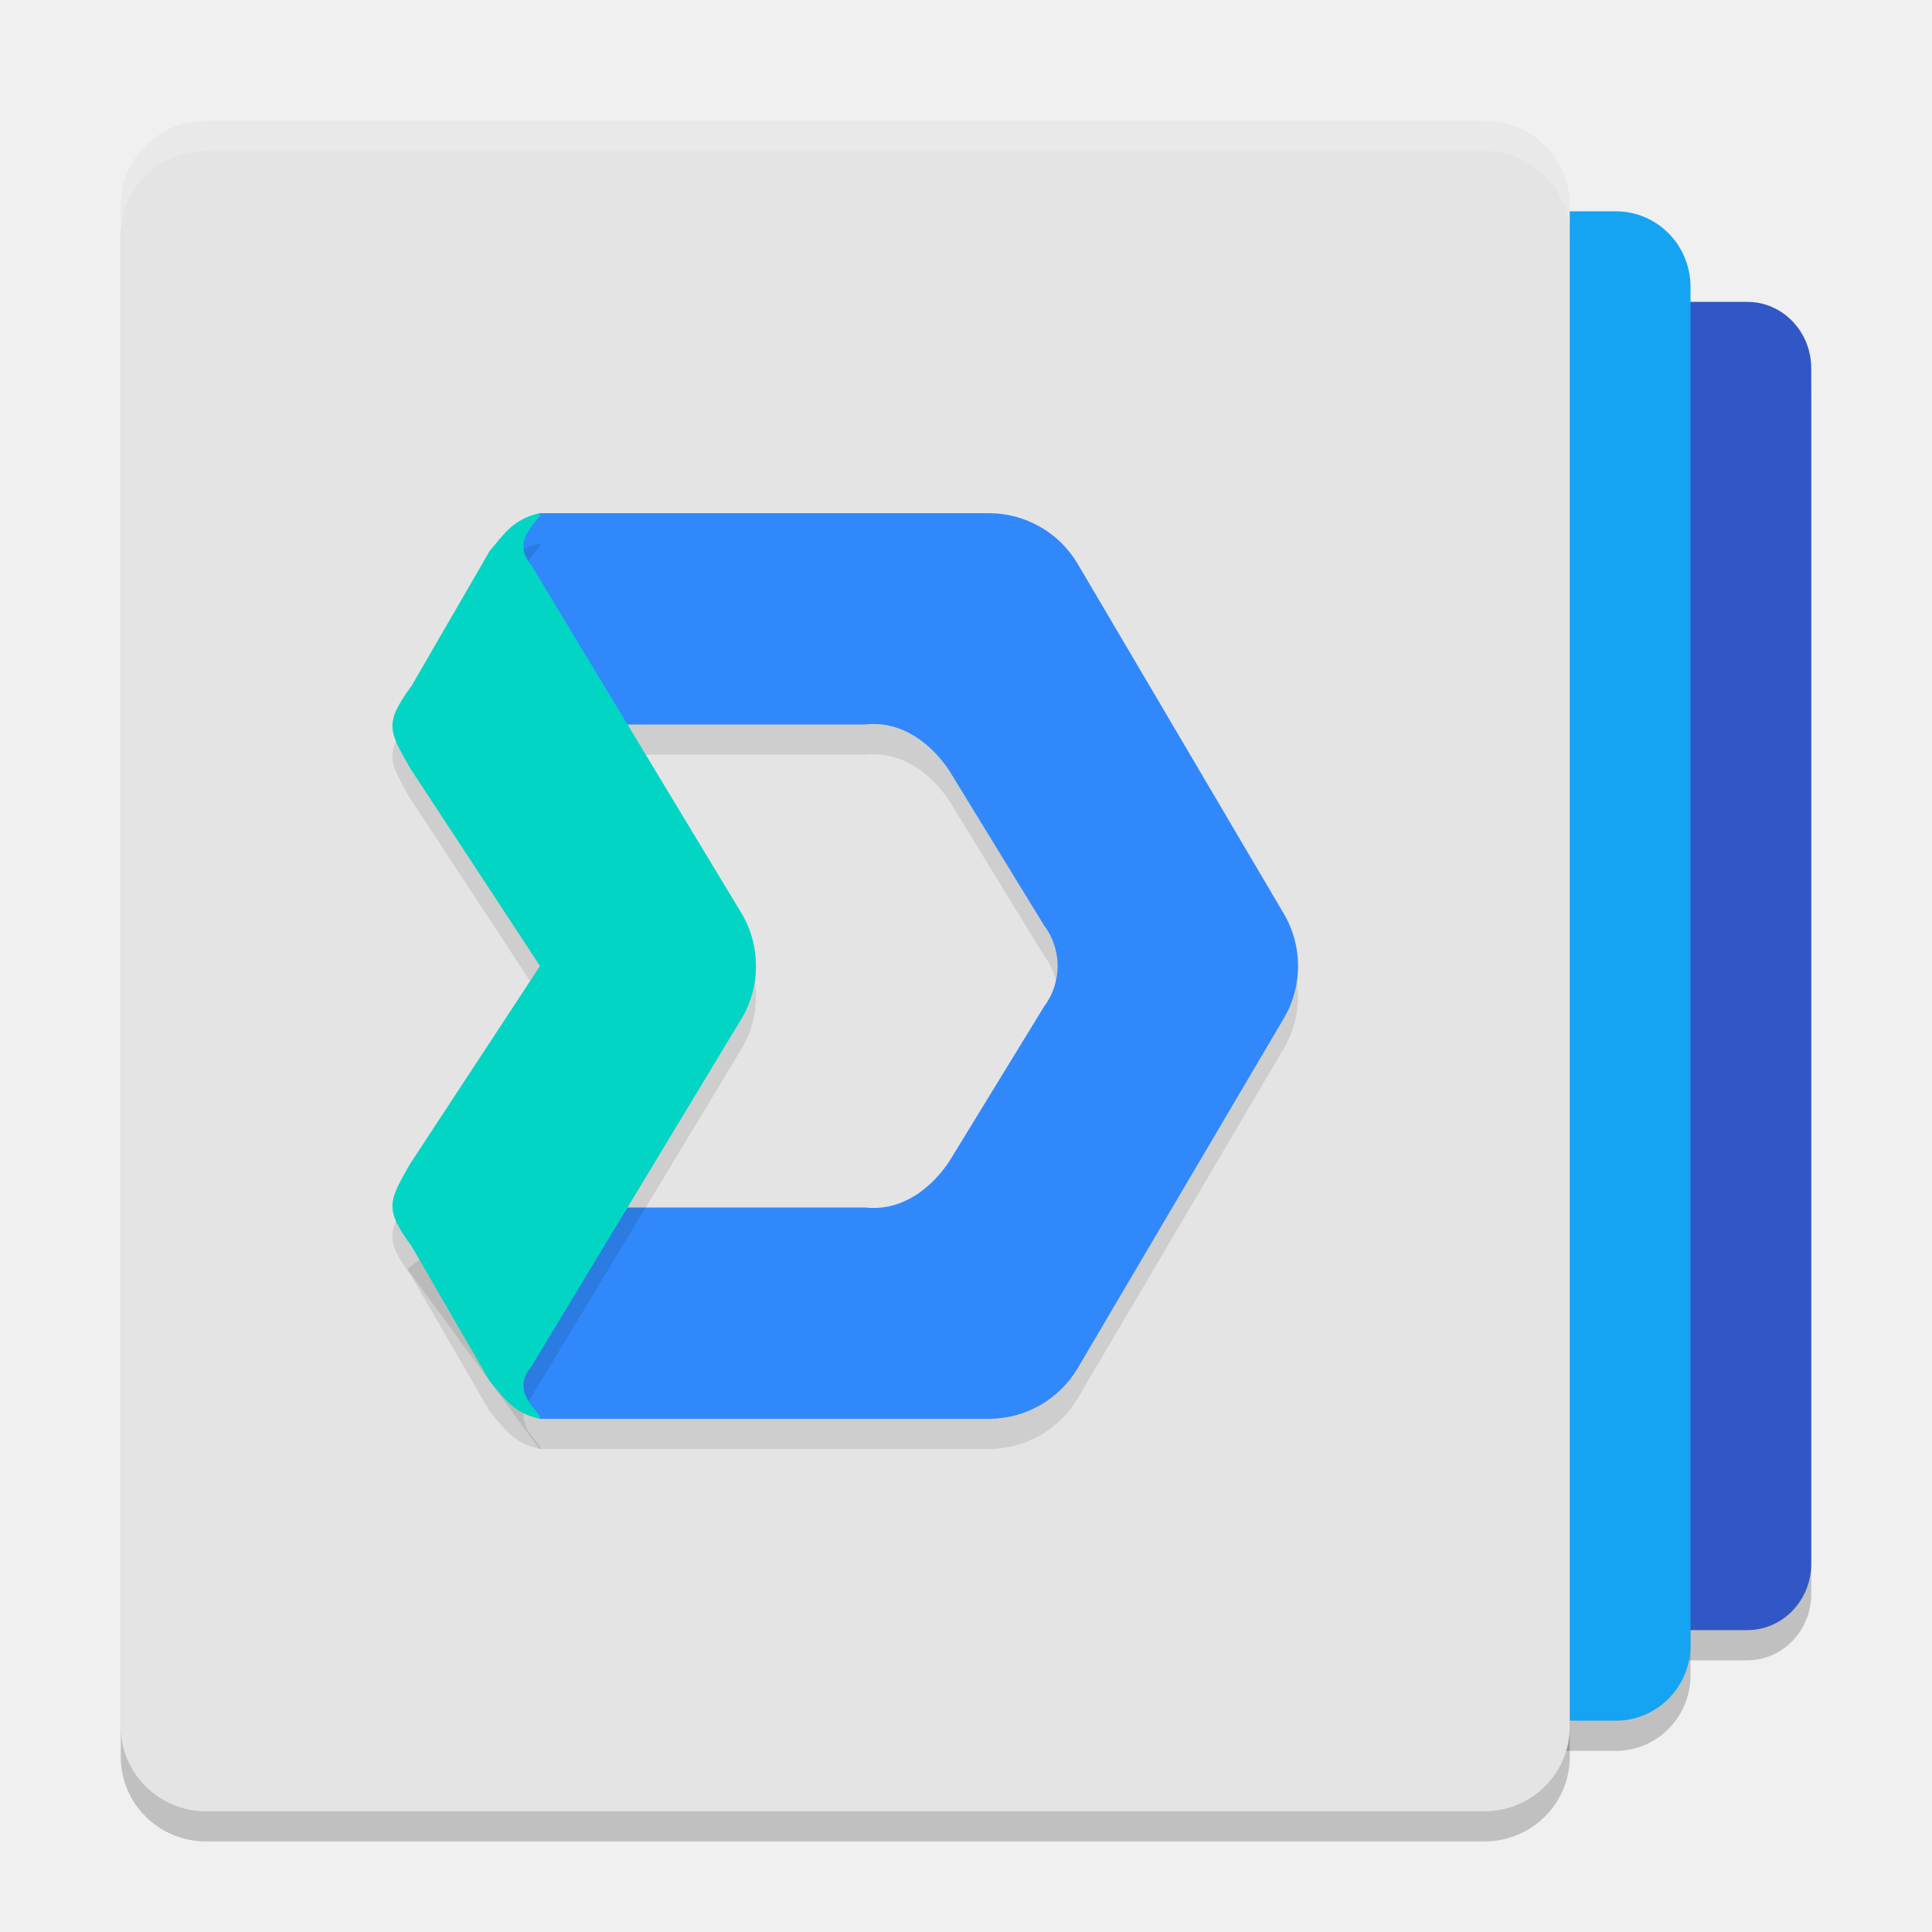
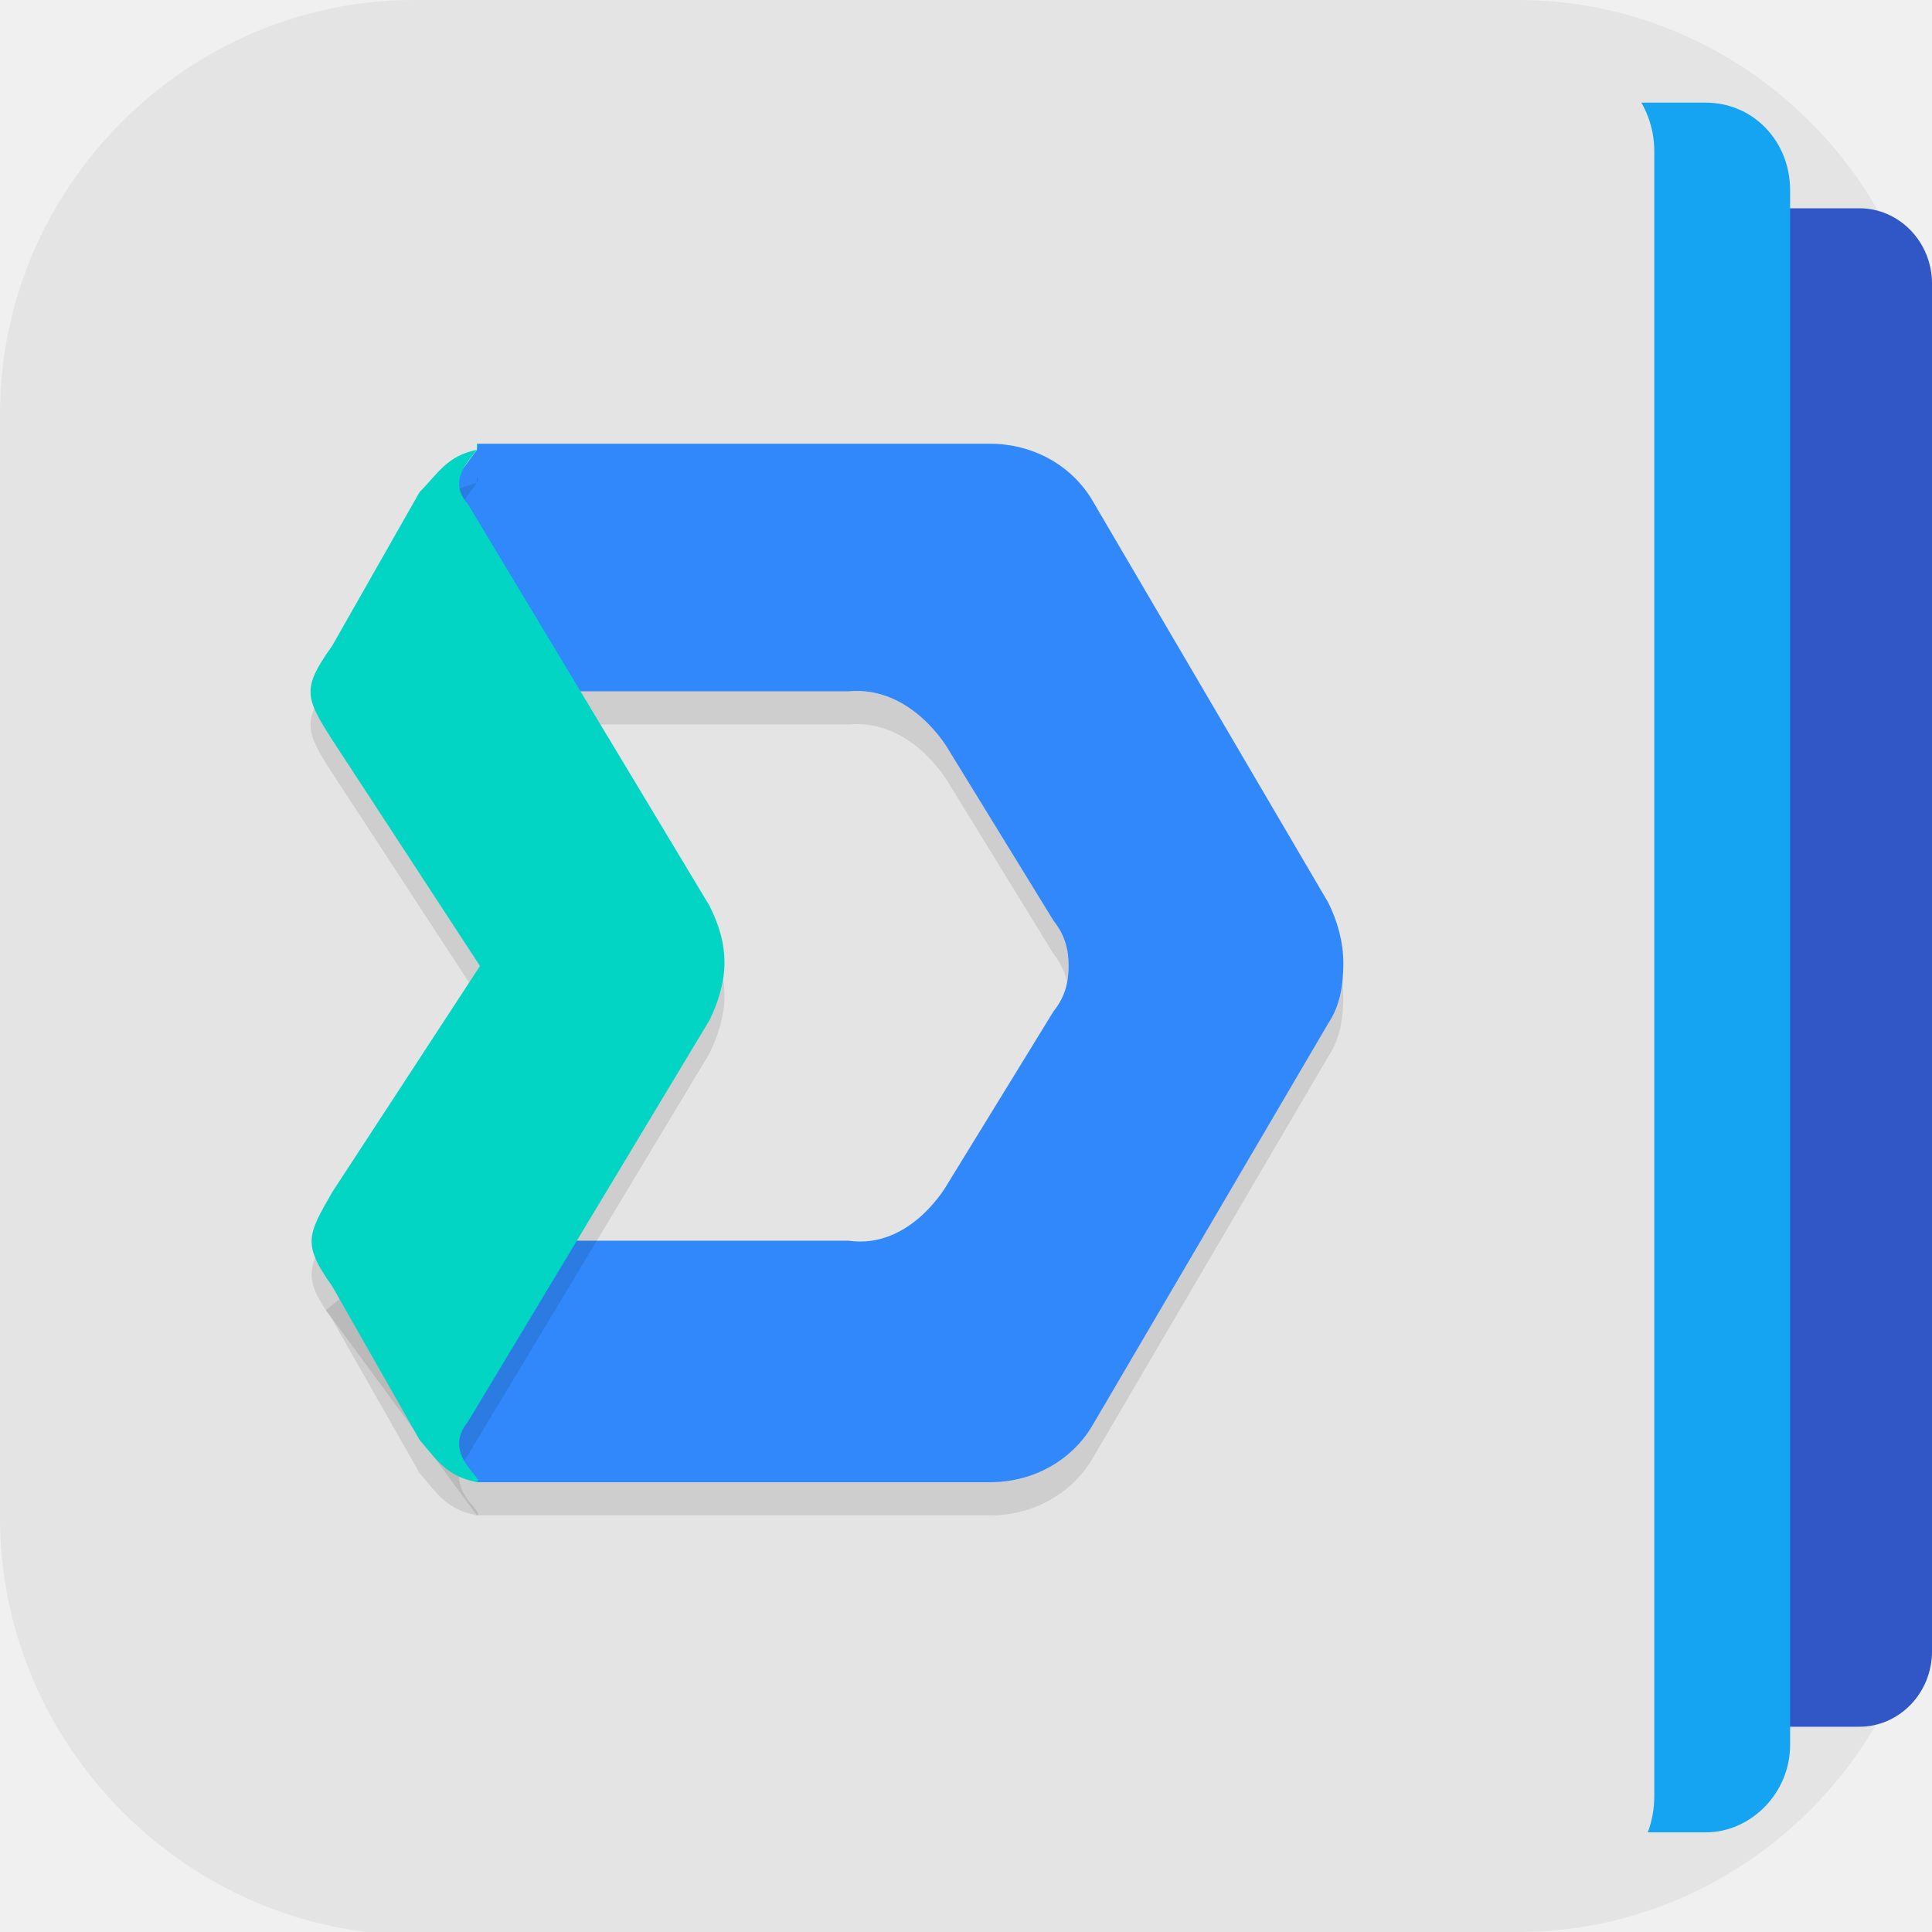
- <svg xmlns="http://www.w3.org/2000/svg" width="64" height="64" version="1.1">
-   <rect style="opacity:0.2" width="36" height="44" x="24" y="11" rx="2.118" ry="2.2" />
-   <rect style="opacity:0.2" width="42" height="50" x="14" y="8" rx="2.471" ry="2.5" />
-   <rect style="opacity:0.2" width="48" height="56" x="4" y="5" rx="2.824" ry="2.8" />
-   <rect style="fill:#3057c5" width="36" height="44" x="24" y="10" rx="2.118" ry="2.2" />
-   <rect style="fill:#14a4f2" width="42" height="50" x="14" y="7" rx="2.471" ry="2.5" />
-   <rect style="fill:#e4e4e4" width="48" height="56" x="4" y="4" rx="2.824" ry="2.8" />
-   <path style="opacity:0.1" d="m 17.87,18 -4.367,5.953 C 14.115,24.498 14.904,24.988 15.725,25 h 12.921 c 1.87,-0.21 2.897,1.686 2.897,1.686 l 3.047,4.977 c 0.327,0.435 0.44,0.905 0.448,1.337 -0.009,0.432 -0.122,0.902 -0.448,1.337 l -3.047,4.977 c 0,0 -1.027,1.896 -2.897,1.686 H 15.725 c -0.821,0.012 -1.61,0.502 -2.222,1.047 L 17.87,48 h 14.889 c 1.21,-3.21e-4 2.329,-0.64 2.943,-1.681 L 42.53,34.729 C 42.844,34.196 43,33.598 43,33 43,32.402 42.844,31.804 42.53,31.271 L 35.701,19.681 C 35.088,18.64 33.968,18 32.758,18 Z" />
-   <path style="fill:#3188fb" d="m 17.87,17 -4.367,5.953 C 14.115,23.498 14.904,23.988 15.725,24 h 12.921 c 1.87,-0.21 2.897,1.686 2.897,1.686 l 3.047,4.977 c 0.327,0.435 0.44,0.905 0.448,1.337 -0.009,0.432 -0.122,0.902 -0.448,1.337 l -3.047,4.977 c 0,0 -1.027,1.896 -2.897,1.686 H 15.725 c -0.821,0.012 -1.61,0.502 -2.222,1.047 L 17.87,47 h 14.889 c 1.21,-3.21e-4 2.329,-0.64 2.943,-1.681 L 42.53,33.729 C 42.844,33.196 43,32.598 43,32 43,31.402 42.844,30.804 42.53,30.271 L 35.701,18.681 C 35.088,17.64 33.968,17 32.758,17 Z" />
-   <path style="opacity:0.1" d="m 17.87,18 c -0.877,0.208 -1.155,0.667 -1.649,1.252 l -2.582,4.461 c -0.912,1.248 -0.772,1.482 -0.053,2.733 L 17.888,33 13.585,39.555 c -0.718,1.251 -0.859,1.484 0.053,2.733 l 2.582,4.461 C 16.715,47.333 16.992,47.792 17.87,48 18.091,47.896 16.818,47.186 17.595,46.285 L 24.595,34.694 C 24.895,34.17 25.043,33.586 25.043,33 25.043,32.414 24.895,31.83 24.595,31.306 L 17.595,19.715 C 16.818,18.814 18.091,18.104 17.87,18 Z" />
-   <path style="fill:#02d5c3" d="m 17.87,17 c -0.877,0.208 -1.155,0.667 -1.649,1.252 l -2.582,4.461 c -0.912,1.248 -0.772,1.482 -0.053,2.733 L 17.888,32 13.585,38.555 c -0.718,1.251 -0.859,1.484 0.053,2.733 l 2.582,4.461 C 16.715,46.333 16.992,46.792 17.87,47 18.091,46.896 16.818,46.186 17.595,45.285 L 24.595,33.694 C 24.895,33.17 25.043,32.586 25.043,32 25.043,31.414 24.895,30.83 24.595,30.306 L 17.595,18.715 C 16.818,17.814 18.091,17.104 17.87,17 Z" />
-   <path style="fill:#ffffff;opacity:0.2" d="M 6.824 4 C 5.26 4 4 5.25 4 6.801 L 4 7.801 C 4 6.25 5.26 5 6.824 5 L 49.176 5 C 50.74 5 52 6.25 52 7.801 L 52 6.801 C 52 5.25 50.74 4 49.176 4 L 6.824 4 z" />
+ <svg xmlns="http://www.w3.org/2000/svg" id="_图层_1" version="1.1" viewBox="0 0 64 64" width="64" height="64">
+   <defs>
+     <style>
+       .st0, .st1, .st2 {
+         isolation: isolate;
+       }
+ 
+       .st0, .st3, .st2 {
+         display: none;
+       }
+ 
+       .st0, .st2 {
+         opacity: .2;
+       }
+ 
+       .st4 {
+         fill: url(#_未命名的渐变_38);
+       }
+ 
+       .st5 {
+         fill: #3188fb;
+       }
+ 
+       .st1 {
+         opacity: .1;
+       }
+ 
+       .st6 {
+         fill: #02d5c3;
+       }
+ 
+       .st7 {
+         fill: url(#_未命名的渐变_3);
+       }
+ 
+       .st8 {
+         fill: #14a4f2;
+       }
+ 
+       .st9 {
+         fill: #3057c5;
+       }
+ 
+       .st2 {
+         fill: #fff;
+       }
+ 
+       .st10 {
+         fill: #e4e4e4;
+       }
+     </style>
+     <radialGradient id="_未命名的渐变_38" data-name="未命名的渐变 38" cx="32" cy="34.4" fx="32" fy="34.4" r="27.1" gradientTransform="translate(0 66) scale(1 -1)" gradientUnits="userSpaceOnUse">
+       <stop offset="0" stop-color="#ff3515" />
+       <stop offset=".4" stop-color="#ff0700" />
+       <stop offset=".8" stop-color="#940400" />
+       <stop offset="1" stop-color="#3f0a00" />
+     </radialGradient>
+     <linearGradient id="_未命名的渐变_3" data-name="未命名的渐变 3" x1="32.3" y1="57.6" x2="32.3" y2="10.2" gradientTransform="translate(0 66) scale(1 -1)" gradientUnits="userSpaceOnUse">
+       <stop offset="0" stop-color="#b6c6d1" />
+       <stop offset="1" stop-color="#7d7f83" />
+     </linearGradient>
+   </defs>
+   <path class="st10" d="M47.5,64.1H13.8c-7.6,0-13.8-6.3-13.8-13.8V13.7C0,6.2,6.2,0,13.7,0h36.6c7.5,0,13.7,6.2,13.7,13.7v36.6c0,7.5-6.2,13.7-13.7,13.7h-2.9.1Z" />
+   <g class="st3">
+     <circle class="st4" cx="32.4" cy="32" r="27.5" />
+     <path class="st7" d="M54.2,34.4h0c1.1,0,2.1-.9,2.1-2s-.9-2.1-2-2.2h-2.8c0-.9-.2-1.7-.4-2.6l2.6-.8c1.1-.4,1.7-1.6,1.3-2.6-.4-1.1-1.6-1.7-2.6-1.3l-2.7.9c-.4-.8-.8-1.5-1.3-2.2l2.1-1.7c.9-.7,1.1-2,.4-2.9s-2-1.1-2.9-.4l-2.2,1.8c-.6-.6-1.2-1.1-1.9-1.6l1.4-2.3c.6-1,.3-2.3-.7-2.9s-2.3-.3-2.9.7l-1.5,2.4c-.8-.3-1.5-.6-2.3-.9l.5-2.6c.2-1.1-.5-2.2-1.6-2.5-1.1-.2-2.2.5-2.5,1.6l-.6,2.8h-2.5l-.4-2.7c-.2-1.1-1.2-1.9-2.4-1.8s-2,1.2-1.8,2.4l.4,2.8c-.8.2-1.6.5-2.4.8l-1.3-2.4c-.5-1-1.8-1.4-2.8-.9s-1.4,1.8-.9,2.9l1.3,2.5c-.7.5-1.3,1-1.9,1.6l-2-1.8c-.9-.8-2.2-.7-3,.2-.8.9-.7,2.2.2,3l2.1,1.9c-.5.7-.9,1.4-1.3,2.2l-2.5-1c-1.1-.4-2.3,0-2.7,1.2-.4,1.1,0,2.3,1.2,2.7l2.6,1c-.2.8-.4,1.6-.4,2.5h-2.7c-1.2-.1-2.1.8-2.2,1.9,0,1.2.9,2.1,2,2.2h2.8c0,.9.2,1.7.4,2.5l-2.5.9c-1.1.4-1.7,1.6-1.3,2.6.3.9,1.1,1.4,2,1.4s.4,0,.7,0l2.7-.9c.4.8.8,1.5,1.3,2.2l-2.1,1.7c-.9.7-1.1,2-.4,2.9.4.5,1,.8,1.7.8s.9-.2,1.3-.4l2.2-1.8c.6.6,1.2,1.1,1.9,1.6l-1.4,2.3c-.6,1-.3,2.3.7,2.9.3.2.7.3,1.1.3.7,0,1.4-.4,1.8-1l1.5-2.4c.8.3,1.5.6,2.3.9l-.5,2.6c-.2,1.1.5,2.2,1.6,2.5h.4c1,0,1.9-.7,2-1.7l.6-2.8h2.5l.4,2.7c.2,1.1,1.1,1.8,2.1,1.8s.2,0,.3,0c1.1-.2,1.9-1.2,1.8-2.4l-.4-2.8c.8-.2,1.6-.5,2.4-.8l1.3,2.4c.4.7,1.1,1.1,1.9,1.1s.7,0,1-.2c1-.5,1.4-1.8.9-2.8l-1.3-2.5c.7-.5,1.3-1,1.9-1.6l2,1.8c.4.4.9.5,1.4.5s1.1-.2,1.6-.7c.8-.9.7-2.2-.2-3l-2.1-1.9c.5-.7.9-1.4,1.3-2.2l2.5,1c.3,0,.5.2.8.2.8,0,1.6-.5,1.9-1.3.4-1.1,0-2.3-1.2-2.7l-2.6-1.1c.2-.8.4-1.6.4-2.5h2.7-.2ZM47.2,30.2l-13.7-.2-7-11.8c1.8-.8,3.8-1.2,5.8-1.2,7.6,0,13.9,5.7,14.9,13.1h0ZM17.3,32.1c0-4.7,2.2-9,5.6-11.7l7,11.7-7,11.7c-3.4-2.8-5.6-7-5.6-11.7ZM26.5,46l7-11.8h13.7c-1.1,7.3-7.3,12.9-14.9,12.9s-4-.4-5.8-1.1Z" />
+   </g>
+   <g>
+     <path class="st0" d="M25.3,8h36.3c1.3,0,2.4,1.1,2.4,2.5v45.3c0,1.4-1.1,2.5-2.4,2.5H25.3c-1.3,0-2.4-1.1-2.4-2.5V10.5c0-1.4,1.1-2.5,2.4-2.5Z" />
+     <path class="st0" d="M14.2,4.6h42.3c1.6,0,2.8,1.3,2.8,2.9v51.5c0,1.6-1.3,2.9-2.8,2.9H14.2c-1.6,0-2.8-1.3-2.8-2.9V7.4c0-1.6,1.3-2.9,2.8-2.9Z" />
+     <path class="st0" d="M3.2,1.1h48.4c1.8,0,3.2,1.4,3.2,3.2v57.7c0,1.8-1.4,3.2-3.2,3.2H3.2c-1.8,0-3.2-1.4-3.2-3.2V4.3C0,2.6,1.4,1.1,3.2,1.1Z" />
+     <path class="st9" d="M25.3,6.9h36.3c1.3,0,2.4,1.1,2.4,2.5v45.3c0,1.4-1.1,2.5-2.4,2.5H25.3c-1.3,0-2.4-1.1-2.4-2.5V9.4c0-1.4,1.1-2.5,2.4-2.5Z" />
+     <path class="st8" d="M14.2,3.4h42.3c1.6,0,2.8,1.3,2.8,2.9v51.5c0,1.6-1.3,2.9-2.8,2.9H14.2c-1.6,0-2.8-1.3-2.8-2.9V6.3c0-1.6,1.3-2.9,2.8-2.9Z" />
+     <path class="st10" d="M12.1,2h40c1.5,0,2.7,1.4,2.7,3v54.5c0,1.7-1.2,3-2.7,3H12.1c-1.5,0-2.7-1.4-2.7-3V5c0-1.7,1.2-3,2.7-3Z" />
+     <path class="st1" d="M15.8,16l-5,6.8c.7.6,1.6,1.2,2.5,1.2h14.8c2.1-.2,3.3,1.9,3.3,1.9l3.5,5.7c.4.5.5,1,.5,1.5,0,.5-.1,1-.5,1.5l-3.5,5.7s-1.2,2.2-3.3,1.9h-14.8c-.9,0-1.8.6-2.5,1.2l5,6.8h17c1.4,0,2.7-.7,3.4-1.9l7.8-13.3c.4-.6.5-1.3.5-2,0-.7-.2-1.4-.5-2l-7.8-13.3c-.7-1.2-2-1.9-3.4-1.9H15.8Z" />
+     <path class="st5" d="M15.8,14.9l-5,6.8c.7.6,1.6,1.2,2.5,1.2h14.8c2.1-.2,3.3,1.9,3.3,1.9l3.5,5.7c.4.5.5,1,.5,1.5,0,.5-.1,1-.5,1.5l-3.5,5.7s-1.2,2.2-3.3,1.9h-14.8c-.9,0-1.8.6-2.5,1.2l5,6.8h17c1.4,0,2.7-.7,3.4-1.9l7.8-13.3c.4-.6.5-1.3.5-2,0-.7-.2-1.4-.5-2l-7.8-13.3c-.7-1.2-2-1.9-3.4-1.9H15.8Z" />
+     <path class="st1" d="M15.8,16c-1,.2-1.3.8-1.9,1.4l-2.9,5.1c-1,1.4-.9,1.7,0,3.1l4.9,7.5-4.9,7.5c-.8,1.4-1,1.7,0,3.1l2.9,5.1c.6.7.9,1.2,1.9,1.4.3-.1-1.2-.9-.3-2l8-13.3c.3-.6.5-1.3.5-1.9,0-.7-.2-1.3-.5-1.9l-8-13.3c-.9-1,.6-1.8.3-2Z" />
+     <path class="st6" d="M15.8,14.9c-1,.2-1.3.8-1.9,1.4l-2.9,5.1c-1,1.4-.9,1.7,0,3.1l4.9,7.5-4.9,7.5c-.8,1.4-1,1.7,0,3.1l2.9,5.1c.6.7.9,1.2,1.9,1.4.3-.1-1.2-.9-.3-2l8-13.3c.3-.6.5-1.3.5-1.9,0-.7-.2-1.3-.5-1.9l-8-13.3c-.9-1,.6-1.8.3-2Z" />
+     <path class="st2" d="M3.2,0C1.4,0,0,1.4,0,3.2v1.1C0,2.6,1.4,1.1,3.2,1.1h48.4c1.8,0,3.2,1.4,3.2,3.2v-1.1c0-1.8-1.4-3.2-3.2-3.2H3.2Z" />
+   </g>
</svg>
